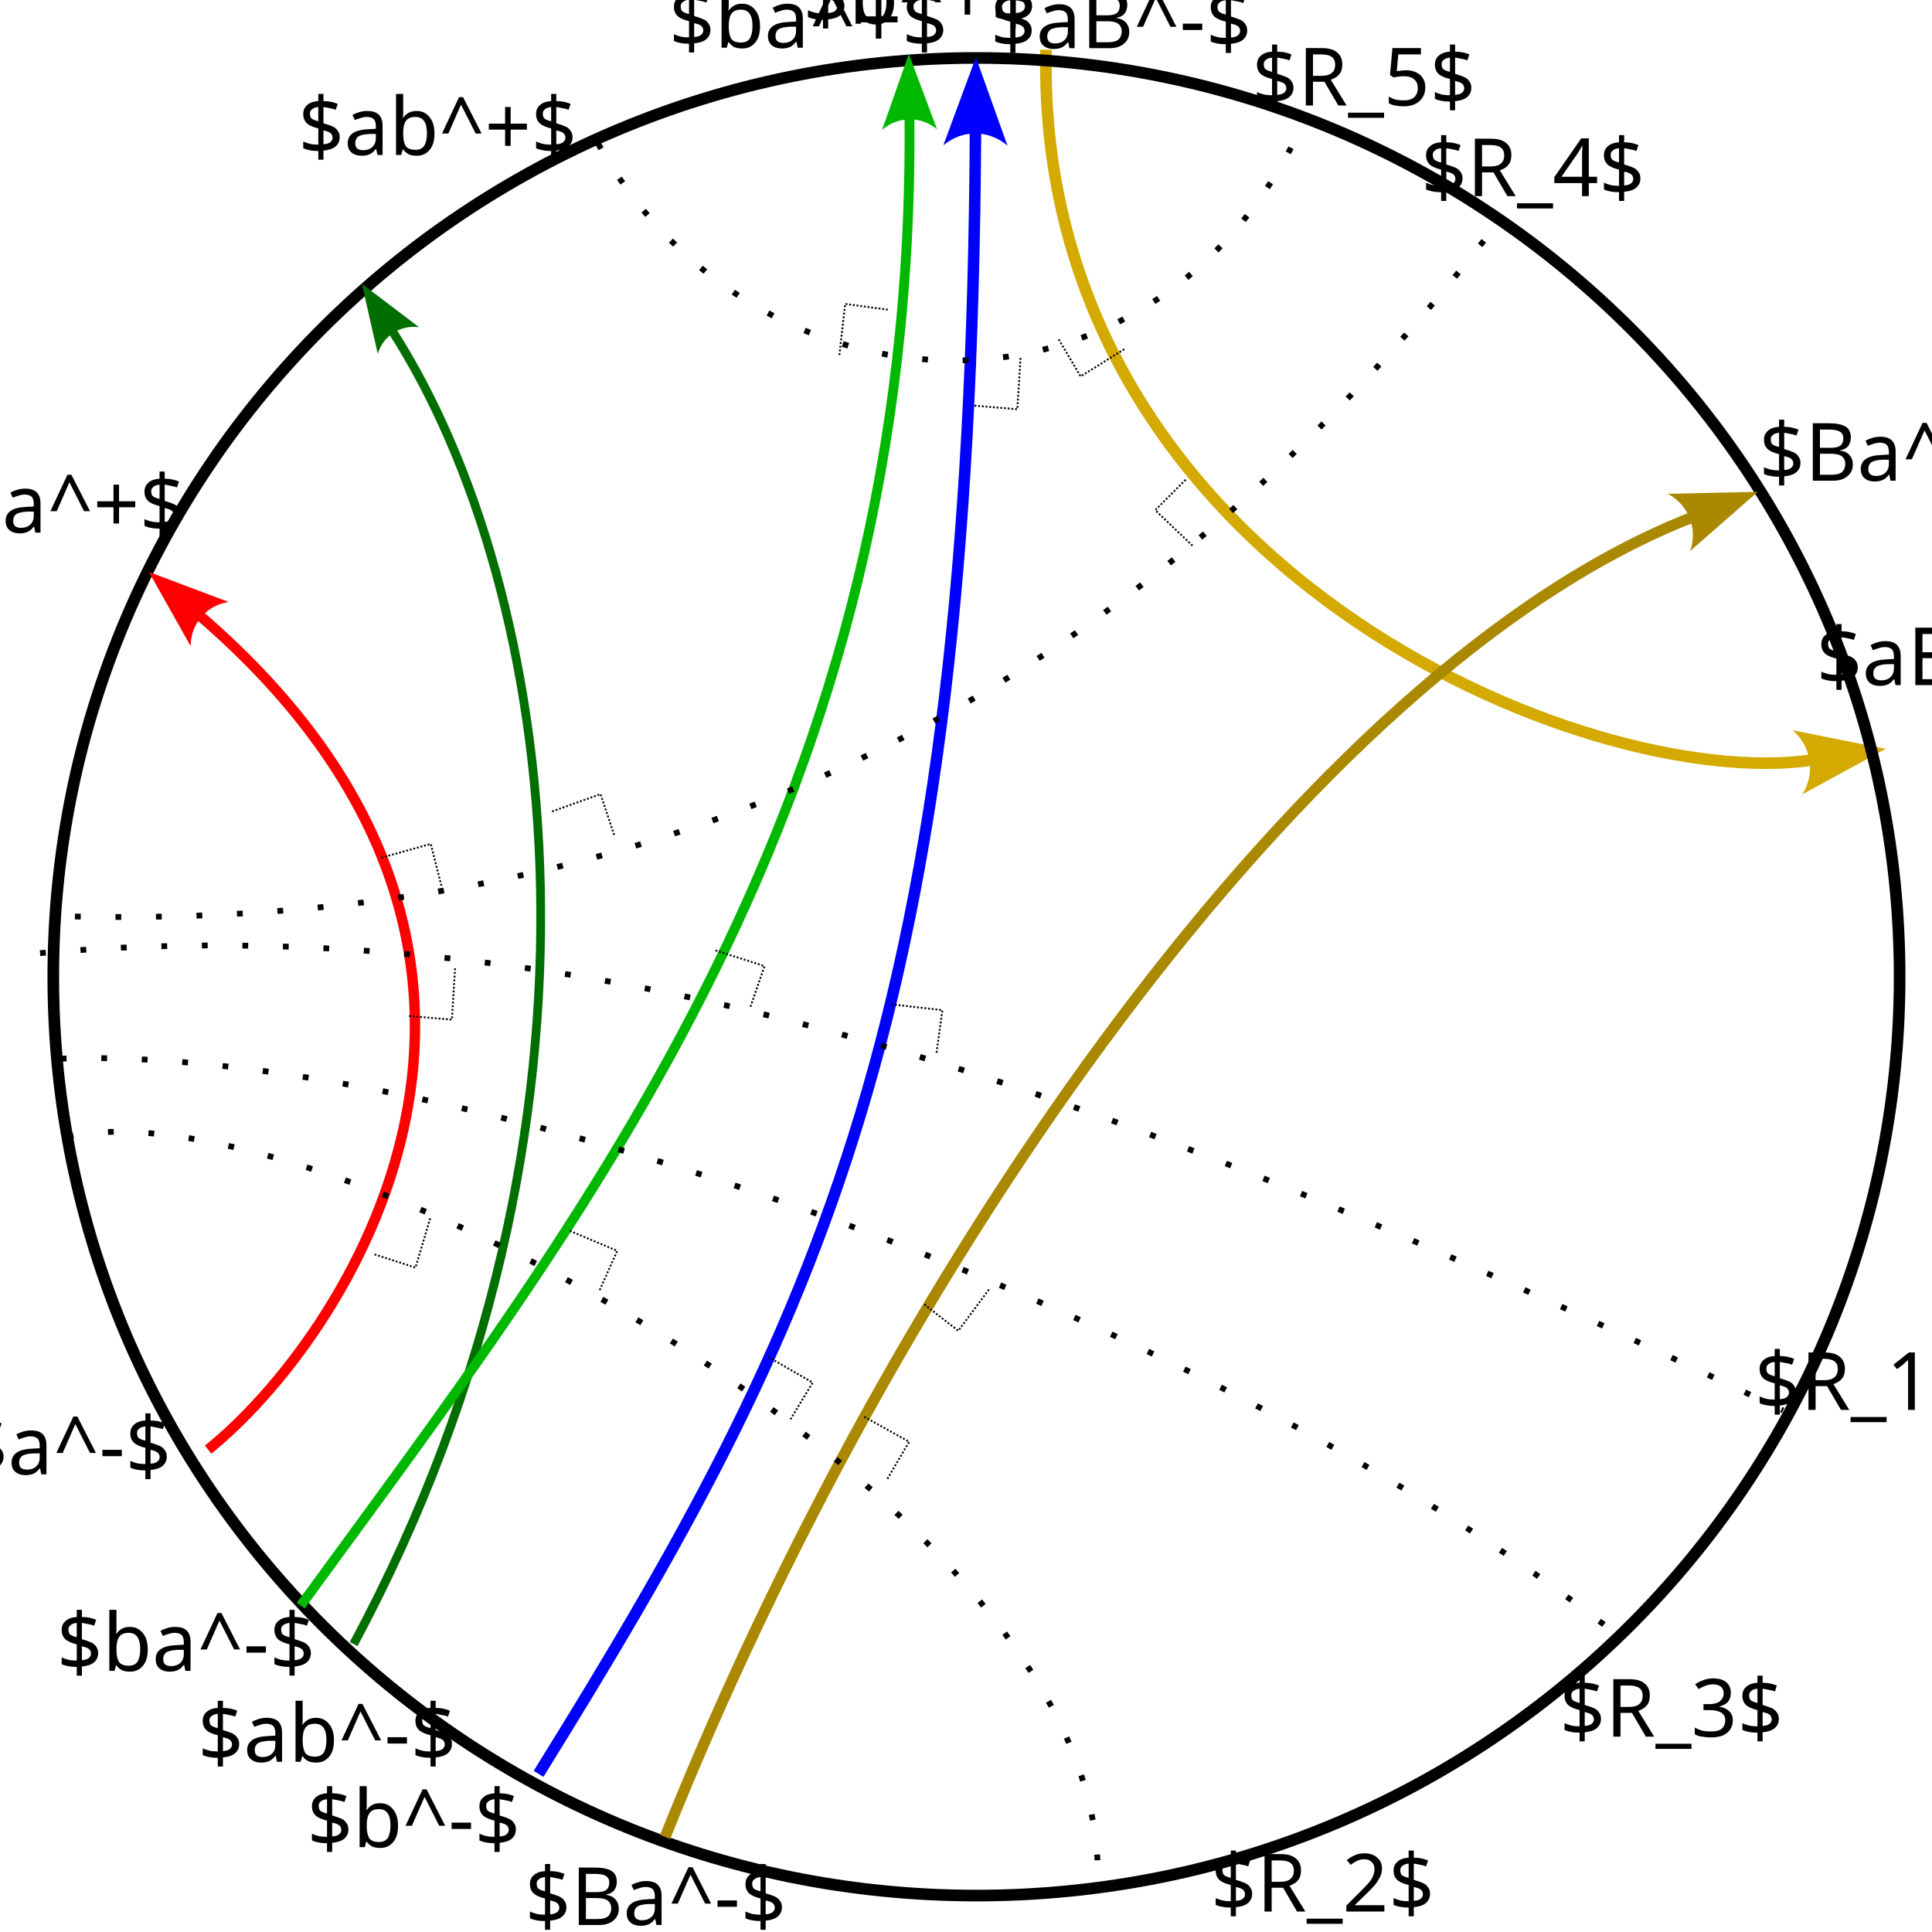
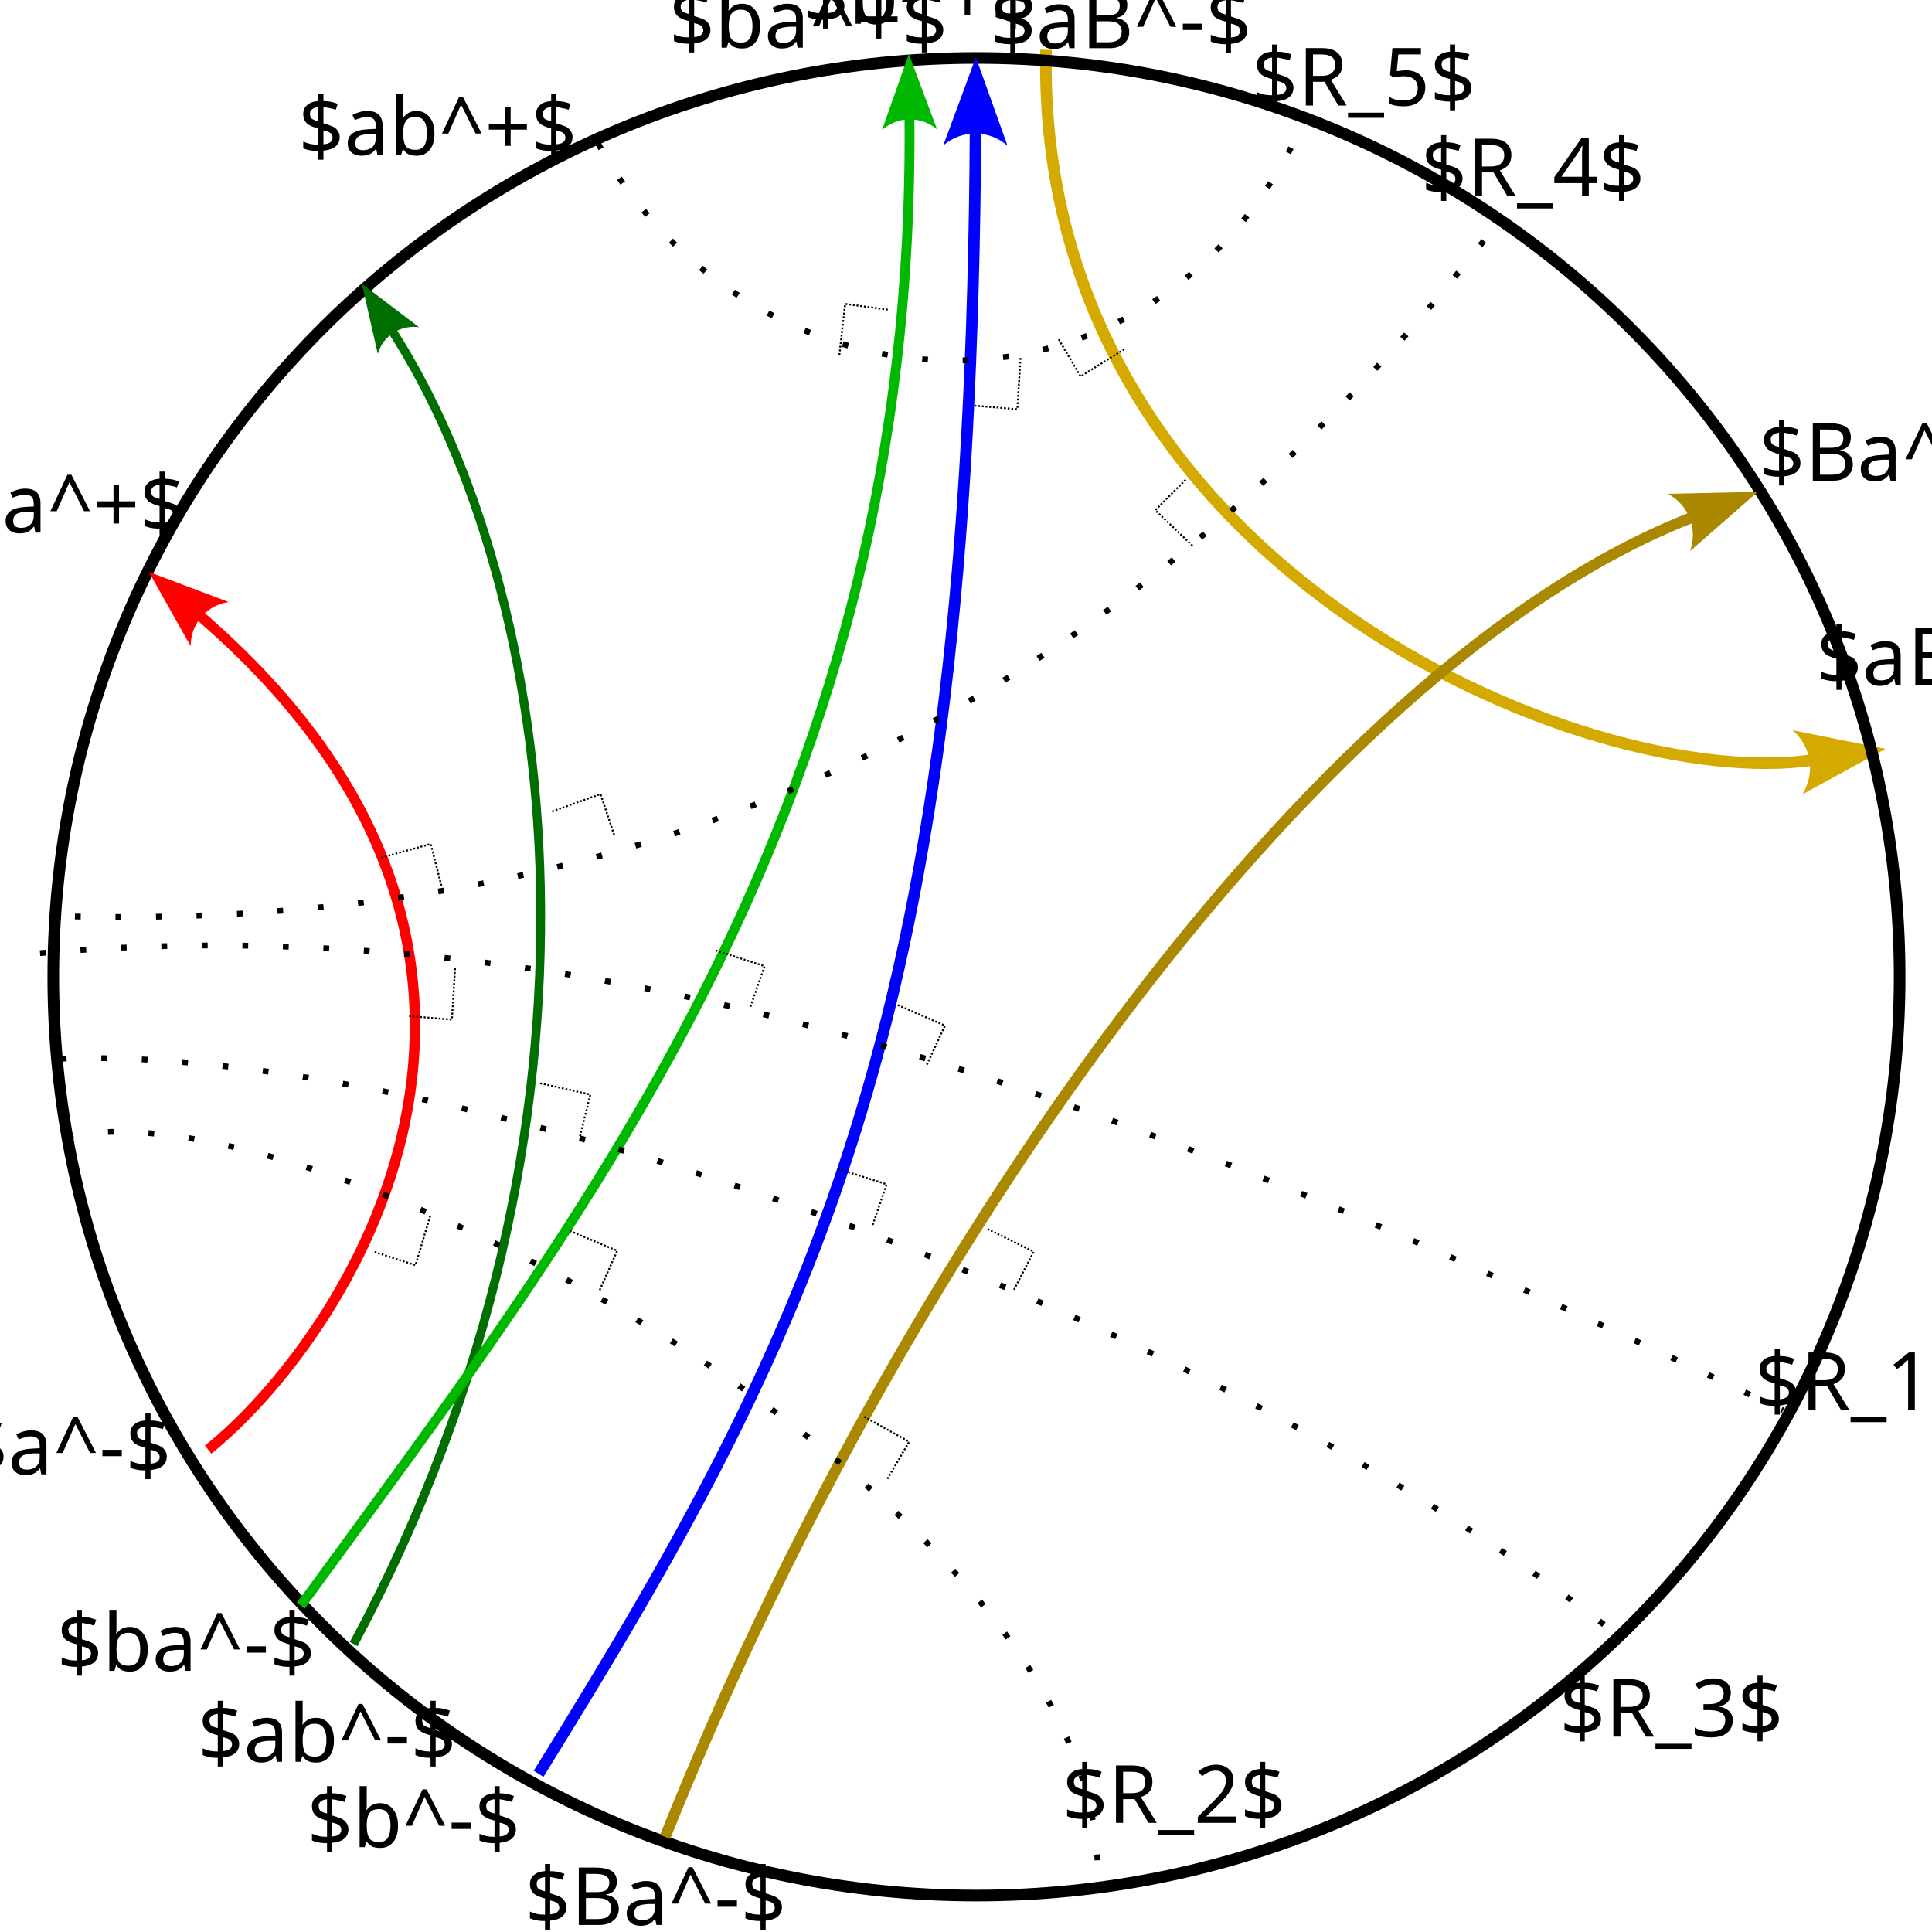
<svg xmlns="http://www.w3.org/2000/svg" width="3in" height="3in" viewBox="0 0 76.2 76.2" version="1.1" id="svg8">
  <defs id="defs2">
    <rect x="173.746" y="-48.487" width="370.726" height="135.36" id="rect10" />
    <marker style="overflow:visible" id="marker10" refX="0" refY="0" orient="auto-start-reverse" markerWidth="1" markerHeight="1" viewBox="0 0 1 1" preserveAspectRatio="xMidYMid">
      <path transform="scale(0.7)" d="M -2,-4 9,0 -2,4 c 2,-2.33 2,-5.66 0,-8 z" style="fill:context-stroke;fill-rule:evenodd;stroke:none" id="path10" />
    </marker>
    <marker style="overflow:visible" id="marker9" refX="0" refY="0" orient="auto-start-reverse" markerWidth="1" markerHeight="1" viewBox="0 0 1 1" preserveAspectRatio="xMidYMid">
      <path d="M -2,-4 9,0 -2,4 c 2,-2.33 2,-5.66 0,-8 z" style="fill:context-stroke;fill-rule:evenodd;stroke:none" id="path9" transform="scale(0.7)" />
    </marker>
    <marker style="overflow:visible" id="marker8" refX="0" refY="0" orient="auto-start-reverse" markerWidth="1" markerHeight="1" viewBox="0 0 1 1" preserveAspectRatio="xMidYMid">
      <path transform="scale(0.7)" d="M -2,-4 9,0 -2,4 c 2,-2.33 2,-5.66 0,-8 z" style="fill:context-stroke;fill-rule:evenodd;stroke:none" id="path8" />
    </marker>
    <marker style="overflow:visible" id="marker4" refX="0" refY="0" orient="auto-start-reverse" markerWidth="1" markerHeight="1" viewBox="0 0 1 1" preserveAspectRatio="xMidYMid">
      <path transform="scale(0.7)" d="M -2,-4 9,0 -2,4 c 2,-2.33 2,-5.66 0,-8 z" style="fill:context-stroke;fill-rule:evenodd;stroke:none" id="path4" />
    </marker>
    <marker style="overflow:visible" id="ConcaveTriangle" refX="0" refY="0" orient="auto-start-reverse" markerWidth="1" markerHeight="1" viewBox="0 0 1 1" preserveAspectRatio="xMidYMid">
      <path transform="scale(0.7)" d="M -2,-4 9,0 -2,4 c 2,-2.33 2,-5.66 0,-8 z" style="fill:context-stroke;fill-rule:evenodd;stroke:none" id="path7" />
    </marker>
    <rect x="644.477" y="100.005" width="63.64" height="68.69" id="rect4" />
    <marker style="overflow:visible" id="marker2263" refX="0" refY="0" orient="auto">
      <path transform="scale(0.8)" style="fill:none;fill-opacity:0.75;fill-rule:evenodd;stroke:#e37600;stroke-width:1pt;stroke-opacity:1" d="M 0,5.65 V -5.65" id="path2261" />
    </marker>
    <marker style="overflow:visible" id="DotS" refX="0" refY="0" orient="auto">
      <path transform="matrix(0.2,0,0,0.2,1.48,0.2)" style="fill:#e37600;fill-opacity:1;fill-rule:evenodd;stroke:#e37600;stroke-width:1pt;stroke-opacity:1" d="m -2.5,-1 c 0,2.76 -2.24,5 -5,5 -2.76,0 -5,-2.24 -5,-5 0,-2.76 2.24,-5 5,-5 2.76,0 5,2.24 5,5 z" id="path906" />
    </marker>
    <marker style="overflow:visible" id="marker1201" refX="0" refY="0" orient="auto">
      <path transform="matrix(-0.4,0,0,-0.4,-4,0)" style="fill:#0000ff;fill-opacity:1;fill-rule:evenodd;stroke:#0000ff;stroke-width:1pt;stroke-opacity:1" d="M 0,0 5,-5 -12.5,0 5,5 Z" id="path1199" />
    </marker>
    <marker style="overflow:visible" id="Arrow1Lend" refX="0" refY="0" orient="auto">
      <path transform="matrix(-0.8,0,0,-0.8,-10,0)" style="fill:#0000ff;fill-opacity:1;fill-rule:evenodd;stroke:#0000ff;stroke-width:1pt;stroke-opacity:1" d="M 0,0 5,-5 -12.5,0 5,5 Z" id="path842" />
    </marker>
    <marker style="overflow:visible" id="marker1123" refX="0" refY="0" orient="auto">
      <path transform="matrix(-0.4,0,0,-0.4,-4,0)" style="fill:#0000ff;fill-opacity:1;fill-rule:evenodd;stroke:#0000ff;stroke-width:1pt;stroke-opacity:1" d="M 0,0 5,-5 -12.5,0 5,5 Z" id="path1121" />
    </marker>
    <marker style="overflow:visible" id="Arrow1Mend" refX="0" refY="0" orient="auto">
      <path transform="matrix(-0.4,0,0,-0.4,-4,0)" style="fill:#0000ff;fill-opacity:1;fill-rule:evenodd;stroke:#0000ff;stroke-width:1pt;stroke-opacity:1" d="M 0,0 5,-5 -12.5,0 5,5 Z" id="path848" />
    </marker>
    <rect x="644.477" y="100.005" width="63.64" height="68.69" id="rect4-5" />
    <rect x="644.477" y="100.005" width="63.64" height="68.69" id="rect4-5-6" />
    <rect x="644.477" y="100.005" width="63.64" height="68.69" id="rect4-5-6-1" />
    <rect x="644.477" y="100.005" width="63.64" height="68.69" id="rect4-5-6-1-0" />
    <pattern id="EMFhbasepattern" patternUnits="userSpaceOnUse" width="6" height="6" x="0" y="0" />
  </defs>
  <g id="layer1" transform="translate(-45.49649,-33.41965)">
    <path style="fill:none;stroke:#d4aa00;stroke-width:0.457;stroke-linecap:butt;stroke-linejoin:miter;stroke-miterlimit:4;stroke-dasharray:none;stroke-opacity:1;marker-start:url(#marker4)" d="M 117.022,63.389 C 108.128,64.742 86.316,55.726 86.753,35.383" id="path1393-8-5" />
    <ellipse style="fill:none;stroke:#000000;stroke-width:0.459;stroke-miterlimit:4;stroke-dasharray:none;stroke-opacity:1" id="path833" cx="84.009" cy="71.944" rx="36.411" ry="36.239" />
    <path style="fill:none;stroke:#006e00;stroke-width:0.346;stroke-linecap:butt;stroke-linejoin:miter;stroke-miterlimit:4;stroke-dasharray:none;stroke-opacity:1;marker-end:url(#marker8)" d="M 59.445,98.263 C 70.509,77.639 67.525,56.652 60.948,46.443" id="path835" />
    <path style="fill:none;stroke:#00b800;stroke-width:0.388;stroke-linecap:butt;stroke-linejoin:miter;stroke-miterlimit:4;stroke-dasharray:none;stroke-opacity:1;marker-end:url(#marker9)" d="M 57.36,96.745 C 68.639,81.268 81.633,64.959 81.366,37.991" id="path837" />
    <path style="fill:none;stroke:#0000ff;stroke-width:0.452;stroke-linecap:butt;stroke-linejoin:miter;stroke-miterlimit:4;stroke-dasharray:none;stroke-opacity:1;marker-start:url(#marker10)" d="M 83.971,38.526 C 83.789,73.398 77.836,85.506 66.738,103.382" id="path1393-8" />
    <text xml:space="preserve" style="font-style:normal;font-weight:normal;font-size:3.175px;line-height:1.25;font-family:sans-serif;text-align:center;text-anchor:middle;fill:#000000;fill-opacity:1;stroke:none;stroke-width:0.121" x="79.439" y="35.301" id="text1461-1">
      <tspan id="tspan1459-1" x="79.439" y="35.301" style="text-align:center;text-anchor:middle;stroke-width:0.121;font-size:3.175px">$ba^+$</tspan>
    </text>
    <text xml:space="preserve" style="font-style:normal;font-weight:normal;font-size:3.175px;line-height:1.25;font-family:sans-serif;text-align:center;text-anchor:middle;fill:#000000;fill-opacity:1;stroke:none;stroke-width:0.121" x="54.891" y="99.319" id="text1461-1-9">
      <tspan id="tspan1459-1-5" x="54.891" y="99.319" style="font-size:3.175px;text-align:center;text-anchor:middle;stroke-width:0.121">$ba^-$</tspan>
    </text>
    <text xml:space="preserve" style="font-style:normal;font-weight:normal;font-size:3.175px;line-height:1.25;font-family:sans-serif;text-align:center;text-anchor:middle;fill:#000000;fill-opacity:1;stroke:none;stroke-width:0.121" x="64.816" y="39.529" id="text1461-1-6">
      <tspan id="tspan1459-1-8" x="64.816" y="39.529" style="font-size:3.175px;text-align:center;text-anchor:middle;stroke-width:0.121">$ab^+$</tspan>
    </text>
    <text xml:space="preserve" style="font-style:normal;font-weight:normal;font-size:3.175px;line-height:1.25;font-family:sans-serif;text-align:center;text-anchor:middle;fill:#000000;fill-opacity:1;stroke:none;stroke-width:0.121" x="101.349" y="37.583" id="text1461-1-6-9">
      <tspan id="tspan1459-1-8-7" x="101.349" y="37.583" style="font-size:3.175px;text-align:center;text-anchor:middle;stroke-width:0.121">$R_5$</tspan>
    </text>
    <text xml:space="preserve" style="font-style:normal;font-weight:normal;font-size:3.175px;line-height:1.25;font-family:sans-serif;text-align:center;text-anchor:middle;fill:#000000;fill-opacity:1;stroke:none;stroke-width:0.121" x="108.019" y="41.155" id="text1461-1-6-9-4">
      <tspan id="tspan1459-1-8-7-3" x="108.019" y="41.155" style="font-size:3.175px;text-align:center;text-anchor:middle;stroke-width:0.121">$R_4$</tspan>
    </text>
    <text xml:space="preserve" style="font-style:normal;font-weight:normal;font-size:3.175px;line-height:1.25;font-family:sans-serif;text-align:center;text-anchor:middle;fill:#000000;fill-opacity:1;stroke:none;stroke-width:0.121" x="60.453" y="102.906" id="text1461-1-6-0">
      <tspan id="tspan1459-1-8-5" x="60.453" y="102.906" style="font-size:3.175px;text-align:center;text-anchor:middle;stroke-width:0.121">$ab^-$</tspan>
    </text>
    <text xml:space="preserve" style="font-style:normal;font-weight:normal;font-size:3.175px;line-height:1.25;font-family:sans-serif;text-align:center;text-anchor:middle;fill:#000000;fill-opacity:1;stroke:none;stroke-width:0.121" x="63.872" y="106.274" id="text1461-5-2">
      <tspan id="tspan1459-0-8" x="63.872" y="106.274" style="font-size:3.175px;text-align:center;text-anchor:middle;stroke-width:0.121">$b^-$</tspan>
    </text>
    <text xml:space="preserve" style="font-style:normal;font-weight:normal;font-size:3.175px;line-height:1.25;font-family:sans-serif;text-align:center;text-anchor:middle;fill:#000000;fill-opacity:1;stroke:none;stroke-width:0.121" x="83.833" y="34.356" id="text1461-5-3">
      <tspan id="tspan1459-0-1" x="83.833" y="34.356" style="text-align:center;text-anchor:middle;stroke-width:0.121;font-size:3.175px">$b^+$</tspan>
    </text>
    <path style="fill:none;stroke:#aa8800;stroke-width:0.433;stroke-linecap:butt;stroke-linejoin:miter;stroke-miterlimit:4;stroke-dasharray:none;stroke-opacity:1;marker-start:url(#marker4)" d="M 112.282,53.806 C 97.039,59.73 80.698,83.44 71.729,105.872" id="path1393-8-5-2" />
    <path style="fill:none;stroke:#ff0000;stroke-width:0.41;stroke-linecap:butt;stroke-linejoin:miter;stroke-miterlimit:4;stroke-dasharray:none;stroke-opacity:1;marker-start:url(#ConcaveTriangle)" d="m 53.328,57.659 c 15.926,13.672 5.663,28.705 0.376,32.934" id="path1393-8-53" />
    <text xml:space="preserve" style="font-style:normal;font-weight:normal;font-size:3.175px;line-height:1.25;font-family:sans-serif;text-align:center;text-anchor:middle;fill:#000000;fill-opacity:1;stroke:none;stroke-width:0.121" x="50.349" y="54.423" id="text1461-5-3-3">
      <tspan id="tspan1459-0-1-9" x="50.349" y="54.423" style="font-size:3.175px;text-align:center;text-anchor:middle;stroke-width:0.121">$a^+$</tspan>
    </text>
    <text xml:space="preserve" style="font-style:normal;font-weight:normal;font-size:3.175px;line-height:1.25;font-family:sans-serif;text-align:center;text-anchor:middle;fill:#000000;fill-opacity:1;stroke:none;stroke-width:0.121" x="50.184" y="91.571" id="text1461-5-3-3-0">
      <tspan id="tspan1459-0-1-9-0" x="50.184" y="91.571" style="font-size:3.175px;text-align:center;text-anchor:middle;stroke-width:0.121">$a^-$</tspan>
    </text>
    <text xml:space="preserve" style="font-style:normal;font-weight:normal;font-size:3.175px;line-height:1.25;font-family:sans-serif;text-align:center;text-anchor:middle;fill:#000000;fill-opacity:1;stroke:none;stroke-width:0.121" x="124.748" y="60.441" id="text1461-8">
      <tspan id="tspan1459-8" x="124.748" y="60.441" style="font-size:3.175px;text-align:center;text-anchor:middle;stroke-width:0.121">$aB^+$</tspan>
    </text>
    <text xml:space="preserve" style="font-style:normal;font-weight:normal;font-size:3.175px;line-height:1.25;font-family:sans-serif;text-align:center;text-anchor:middle;fill:#000000;fill-opacity:1;stroke:none;stroke-width:0.121" x="91.767" y="35.321" id="text1461-8-4">
      <tspan id="tspan1459-8-0" x="91.767" y="35.321" style="text-align:center;text-anchor:middle;stroke-width:0.121;font-size:3.175px">$aB^-$</tspan>
    </text>
    <text xml:space="preserve" style="font-style:normal;font-weight:normal;font-size:3.175px;line-height:1.25;font-family:sans-serif;text-align:center;text-anchor:middle;fill:#000000;fill-opacity:1;stroke:none;stroke-width:0.121" x="122.486" y="52.376" id="text1461-8-4-7">
      <tspan id="tspan1459-8-0-8" x="122.486" y="52.376" style="font-size:3.175px;text-align:center;text-anchor:middle;stroke-width:0.121">$Ba^+$</tspan>
    </text>
    <text xml:space="preserve" style="font-style:normal;font-weight:normal;font-size:3.175px;line-height:1.25;font-family:sans-serif;text-align:center;text-anchor:middle;fill:#000000;fill-opacity:1;stroke:none;stroke-width:0.121" x="73.416" y="109.343" id="text1461-8-4-7-8">
      <tspan id="tspan1459-8-0-8-9" x="73.416" y="109.343" style="font-size:3.175px;text-align:center;text-anchor:middle;stroke-width:0.121">$Ba^-$</tspan>
    </text>
    <path style="fill:none;stroke:#000000;stroke-width:0.228;stroke-dasharray:0.228, 1.37;stroke-dashoffset:0;stroke-opacity:1" d="m 47.076,71.012 c 23.745,-2.071 45.083,6.73 68.746,18.036" id="path1" />
    <path style="fill:none;stroke:#000000;stroke-width:0.228;stroke-dasharray:0.228, 1.37;stroke-dashoffset:0;stroke-opacity:1" d="m 48.453,69.568 c 20.498,0.431 40.065,-6.266 56.376,-27.7" id="path1-3" />
    <path style="fill:none;stroke:#000000;stroke-width:0.228;stroke-dasharray:0.228, 1.37;stroke-dashoffset:0;stroke-opacity:1" d="m 69.09,39.089 c 6.221,11.169 22.005,11.916 27.822,-0.854" id="path1-3-9" />
    <path style="fill:none;stroke:#000000;stroke-width:0.228;stroke-dasharray:0.228, 1.37;stroke-dashoffset:0;stroke-opacity:1" d="M 48.171,78.26 C 57.692,76.047 88.938,92.438 88.794,107.405" id="path2" />
    <path style="fill:none;stroke:#000000;stroke-width:0.228;stroke-dasharray:0.228, 1.37;stroke-dashoffset:0;stroke-opacity:1" d="m 47.894,75.174 c 14.877,-0.562 44.491,9.407 61.422,22.757" id="path3" />
    <path style="fill:none;stroke:#000000;stroke-width:0.073;stroke-dasharray:0.073, 0.073;stroke-dashoffset:0;stroke-opacity:1" d="m 60.534,67.249 1.953,-0.543 0.426,1.677" id="path4-8-3" />
-     <path style="fill:none;stroke:#000000;stroke-width:0.073;stroke-dasharray:0.073, 0.073;stroke-dashoffset:0;stroke-opacity:1" d="m 75.793,86.939 1.758,1.01 -0.896,1.481" id="path4-8-3-5-7-6" />
+     <path style="fill:none;stroke:#000000;stroke-width:0.073;stroke-dasharray:0.073, 0.073;stroke-dashoffset:0;stroke-opacity:1" d="m 78.533,79.516 1.933,0.612 -0.56,1.637" id="path4-8-3-5-7-6" />
    <path style="fill:none;stroke:#000000;stroke-width:0.073;stroke-dasharray:0.073, 0.073;stroke-dashoffset:0;stroke-opacity:1" d="m 63.445,71.612 -0.125,2.023 -1.724,-0.145" id="path4-8-3-2" />
-     <path style="fill:none;stroke:#000000;stroke-width:0.073;stroke-dasharray:0.073, 0.073;stroke-dashoffset:0;stroke-opacity:1" d="m 62.464,81.472 -0.579,1.943 -1.647,-0.531" id="path4-8-3-2-3" />
-     <path style="fill:none;stroke:#000000;stroke-width:0.073;stroke-dasharray:0.073, 0.073;stroke-dashoffset:0;stroke-opacity:1" d="m 80.65,73.031 2.014,0.229 -0.234,1.715" id="path4-8-3-2-2-2" />
+     <path style="fill:none;stroke:#000000;stroke-width:0.073;stroke-dasharray:0.073, 0.073;stroke-dashoffset:0;stroke-opacity:1" d="M 62.464,81.377 61.885,83.32 60.238,82.789" id="path4-8-3-2-3" />
+     <path style="fill:none;stroke:#000000;stroke-width:0.073;stroke-dasharray:0.073, 0.073;stroke-dashoffset:0;stroke-opacity:1" d="m 80.909,73.06 1.858,0.81 -0.727,1.57" id="path4-8-3-2-2-2" />
    <path style="fill:none;stroke:#000000;stroke-width:0.073;stroke-dasharray:0.073, 0.073;stroke-dashoffset:0;stroke-opacity:1" d="m 73.719,70.905 1.931,0.618 -0.565,1.636" id="path4-8-3-2-2-2-9" />
-     <path style="fill:none;stroke:#000000;stroke-width:0.073;stroke-dasharray:0.073, 0.073;stroke-dashoffset:0;stroke-opacity:1" d="M 84.5,84.279 83.294,85.908 81.927,84.847" id="path4-8-3-5-7-3" />
+     <path style="fill:none;stroke:#000000;stroke-width:0.073;stroke-dasharray:0.073, 0.073;stroke-dashoffset:0;stroke-opacity:1" d="m 84.448,81.893 1.821,0.892 -0.796,1.536" id="path4-8-3-5-7-3" />
    <path style="fill:none;stroke:#000000;stroke-width:0.073;stroke-dasharray:0.073, 0.073;stroke-dashoffset:0;stroke-opacity:1" d="m 67.972,81.968 1.869,0.784 -0.705,1.58" id="path4-8-3-5-7-62" />
+     <path style="fill:none;stroke:#000000;stroke-width:0.073;stroke-dasharray:0.073, 0.073;stroke-dashoffset:0;stroke-opacity:1" d="m 66.803,76.144 1.978,0.445 -0.418,1.679" id="path4-8-3-5-7-62-5" />
    <path style="fill:none;stroke:#000000;stroke-width:0.073;stroke-dasharray:0.073, 0.073;stroke-dashoffset:0;stroke-opacity:1" d="m 78.603,47.421 0.227,-2.015 1.715,0.232" id="path4-8-3-5-7-62-1" />
    <path style="fill:none;stroke:#000000;stroke-width:0.073;stroke-dasharray:0.073, 0.073;stroke-dashoffset:0;stroke-opacity:1" d="m 67.274,65.424 1.908,-0.684 0.547,1.642" id="path4-8-3-5-7-62-4" />
    <path style="fill:none;stroke:#000000;stroke-width:0.073;stroke-dasharray:0.073, 0.073;stroke-dashoffset:0;stroke-opacity:1" d="m 92.529,54.94 -1.468,-1.398 1.221,-1.226" id="path4-8-3-5-7-62-9-7" />
    <path style="fill:none;stroke:#000000;stroke-width:0.073;stroke-dasharray:0.073, 0.073;stroke-dashoffset:0;stroke-opacity:1" d="m 89.838,47.193 -1.721,1.072 -0.882,-1.489" id="path4-8-3-5-7-62-9-4" />
    <path style="fill:none;stroke:#000000;stroke-width:0.073;stroke-dasharray:0.073, 0.073;stroke-dashoffset:0;stroke-opacity:1" d="m 79.583,89.299 1.772,0.985 -0.875,1.493" id="path4-8-3-2-7" />
    <path style="fill:none;stroke:#000000;stroke-width:0.073;stroke-dasharray:0.073, 0.073;stroke-dashoffset:0;stroke-opacity:1" d="m 85.746,47.538 -0.125,2.023 -1.724,-0.145" id="path4-8-3-2-1" />
    <text xml:space="preserve" transform="matrix(0.2645833,0,0,0.2645833,45.49649,33.41965)" id="text10" style="font-size:12px;line-height:0.88;text-align:center;white-space:pre;shape-inside:url(#rect10);display:inline;fill:#aa8800;stroke:#aa8800;stroke-width:3.262;stroke-dasharray:1.134, 3.402;stroke-opacity:1" />
    <text xml:space="preserve" style="font-style:normal;font-weight:normal;font-size:3.175px;line-height:1.25;font-family:sans-serif;text-align:center;text-anchor:middle;fill:#000000;fill-opacity:1;stroke:none;stroke-width:0.121" x="121.173" y="89.025" id="text1461-1-6-9-2">
      <tspan id="tspan1459-1-8-7-0" x="121.173" y="89.025" style="font-size:3.175px;text-align:center;text-anchor:middle;stroke-width:0.121">$R_1$</tspan>
    </text>
    <text xml:space="preserve" style="font-style:normal;font-weight:normal;font-size:3.175px;line-height:1.25;font-family:sans-serif;text-align:center;text-anchor:middle;fill:#000000;fill-opacity:1;stroke:none;stroke-width:0.121" x="113.481" y="101.914" id="text1461-1-6-9-49">
      <tspan id="tspan1459-1-8-7-8" x="113.481" y="101.914" style="font-size:3.175px;text-align:center;text-anchor:middle;stroke-width:0.121">$R_3$</tspan>
    </text>
-     <text xml:space="preserve" style="font-style:normal;font-weight:normal;font-size:3.175px;line-height:1.25;font-family:sans-serif;text-align:center;text-anchor:middle;fill:#000000;fill-opacity:1;stroke:none;stroke-width:0.121" x="99.723" y="108.812" id="text1461-1-6-9-1">
-       <tspan id="tspan1459-1-8-7-2" x="99.723" y="108.812" style="font-size:3.175px;text-align:center;text-anchor:middle;stroke-width:0.121">$R_2$</tspan>
+     <text xml:space="preserve" style="font-style:normal;font-weight:normal;font-size:3.175px;line-height:1.25;font-family:sans-serif;text-align:center;text-anchor:middle;fill:#000000;fill-opacity:1;stroke:none;stroke-width:0.121" x="93.864" y="105.316" id="text1461-1-6-9-1">
+       <tspan id="tspan1459-1-8-7-2" x="93.864" y="105.316" style="font-size:3.175px;text-align:center;text-anchor:middle;stroke-width:0.121">$R_2$</tspan>
    </text>
  </g>
</svg>
